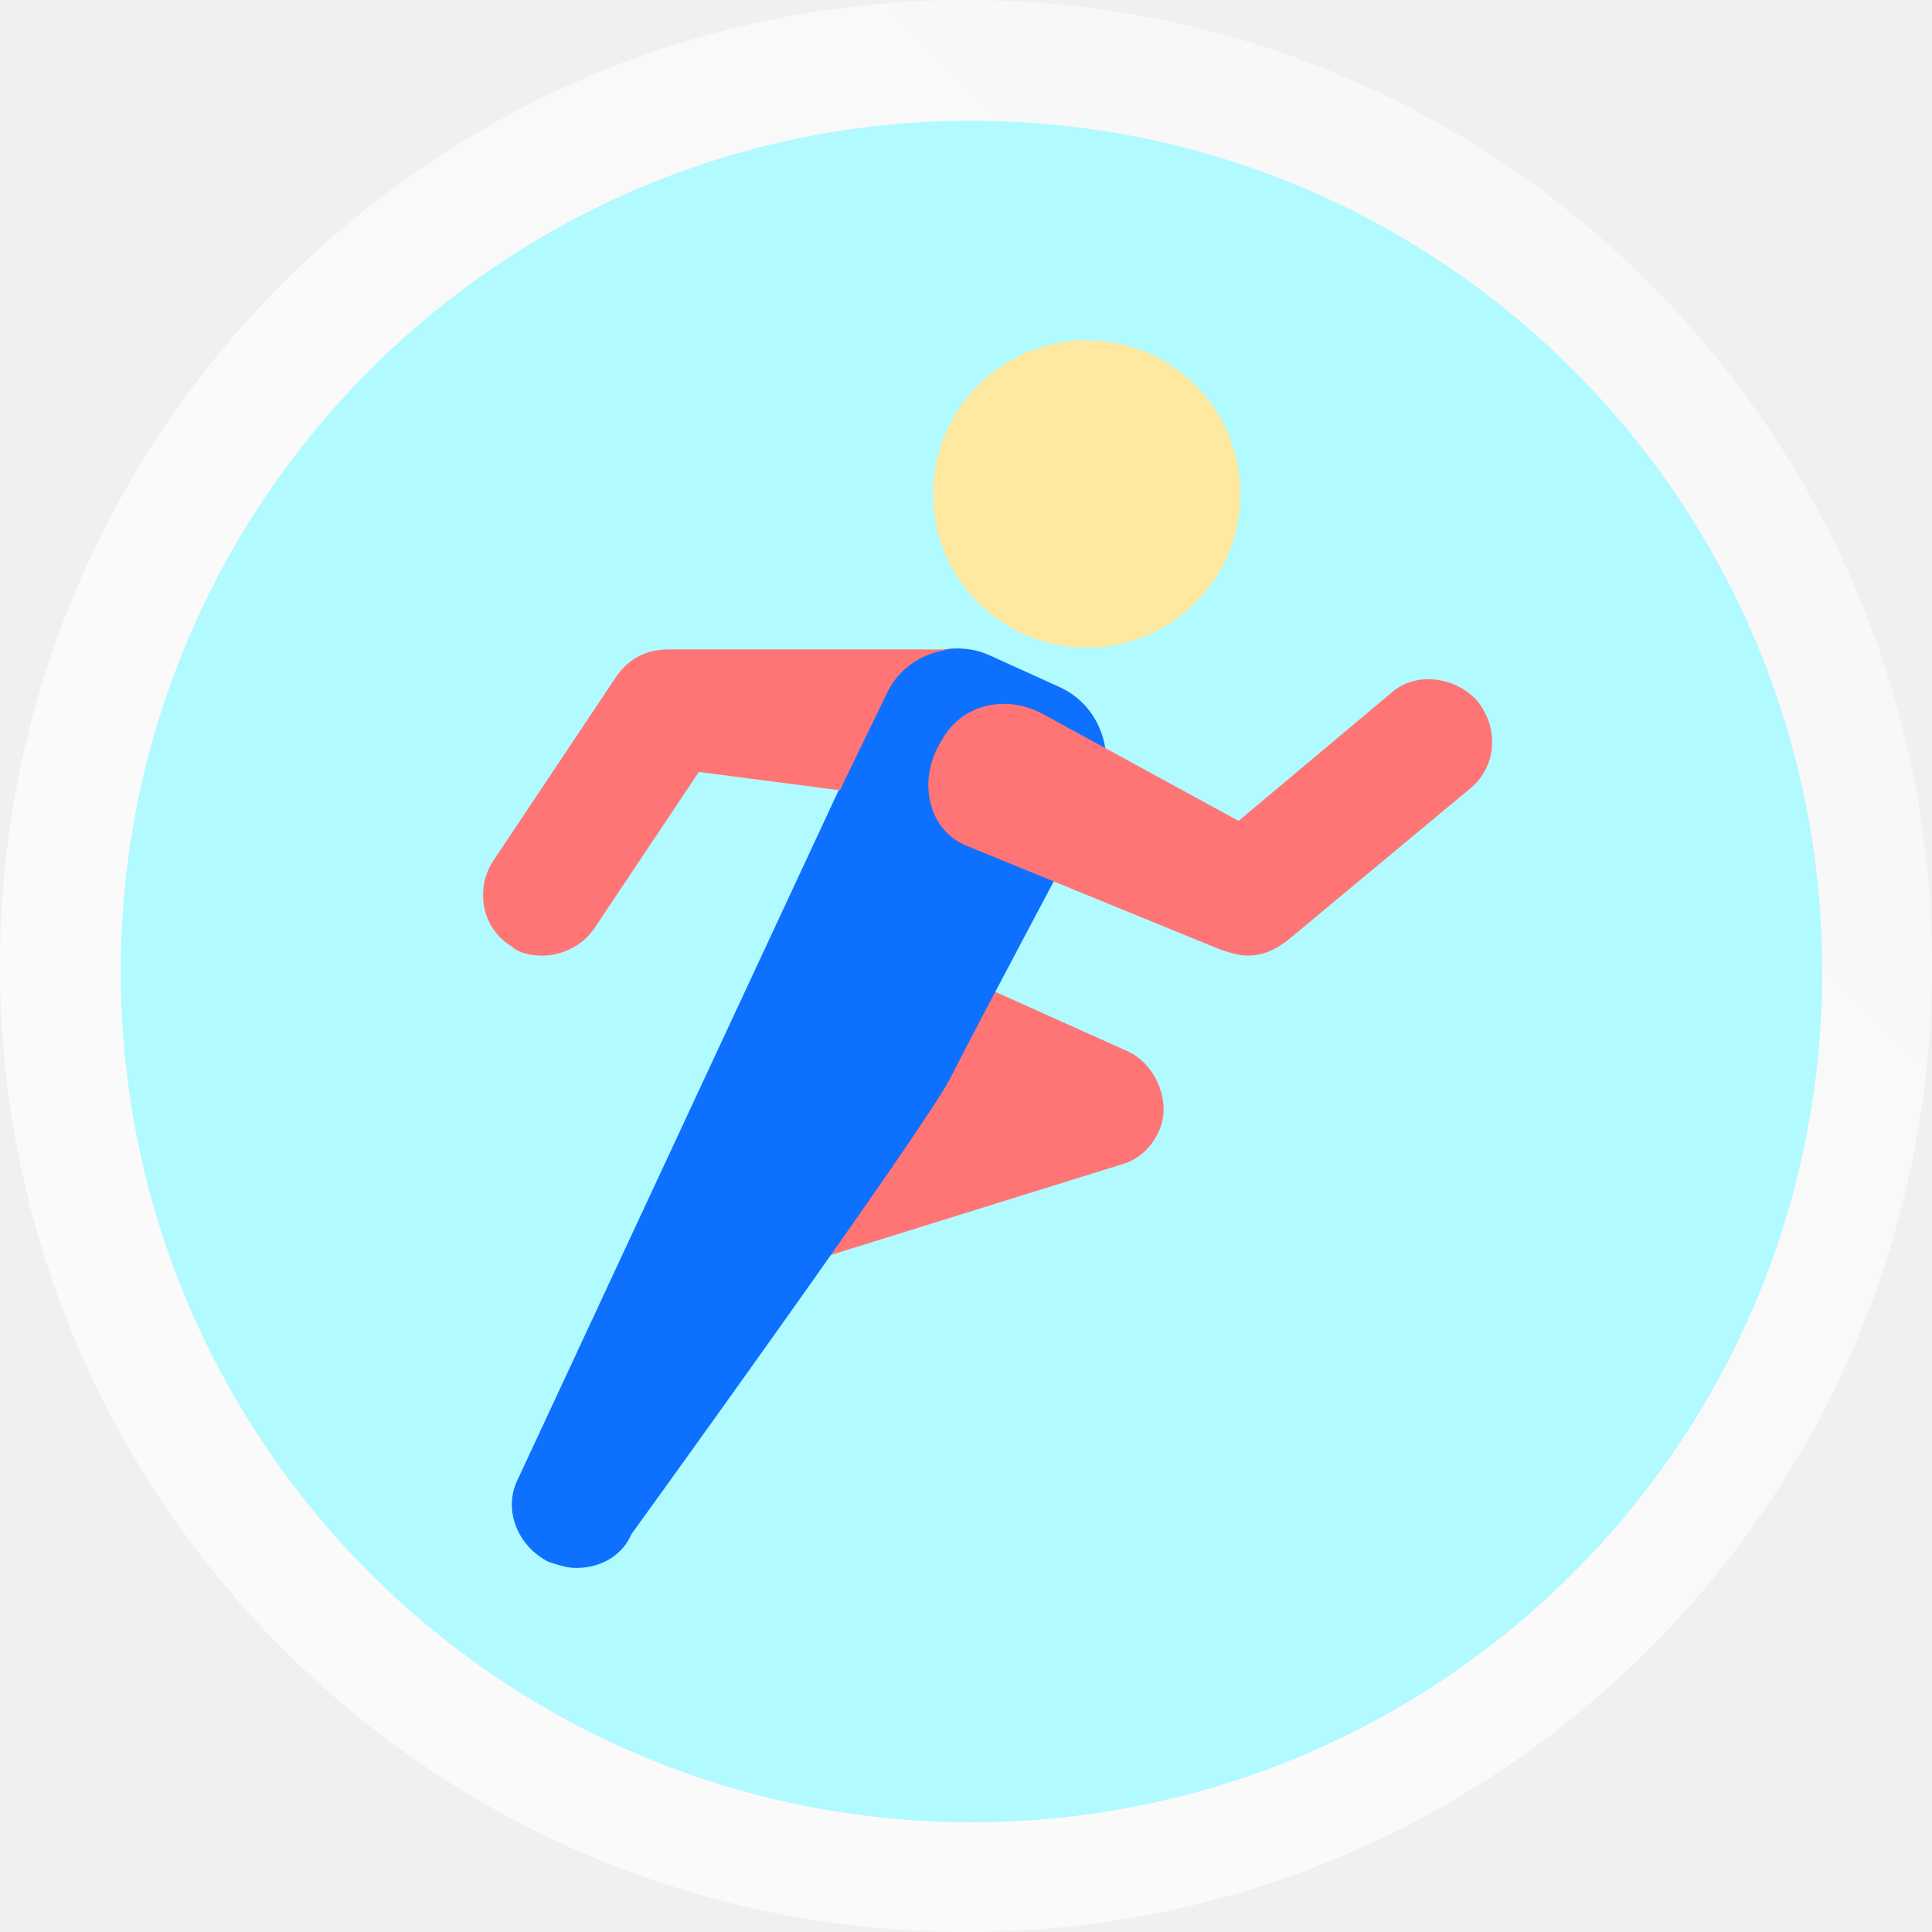
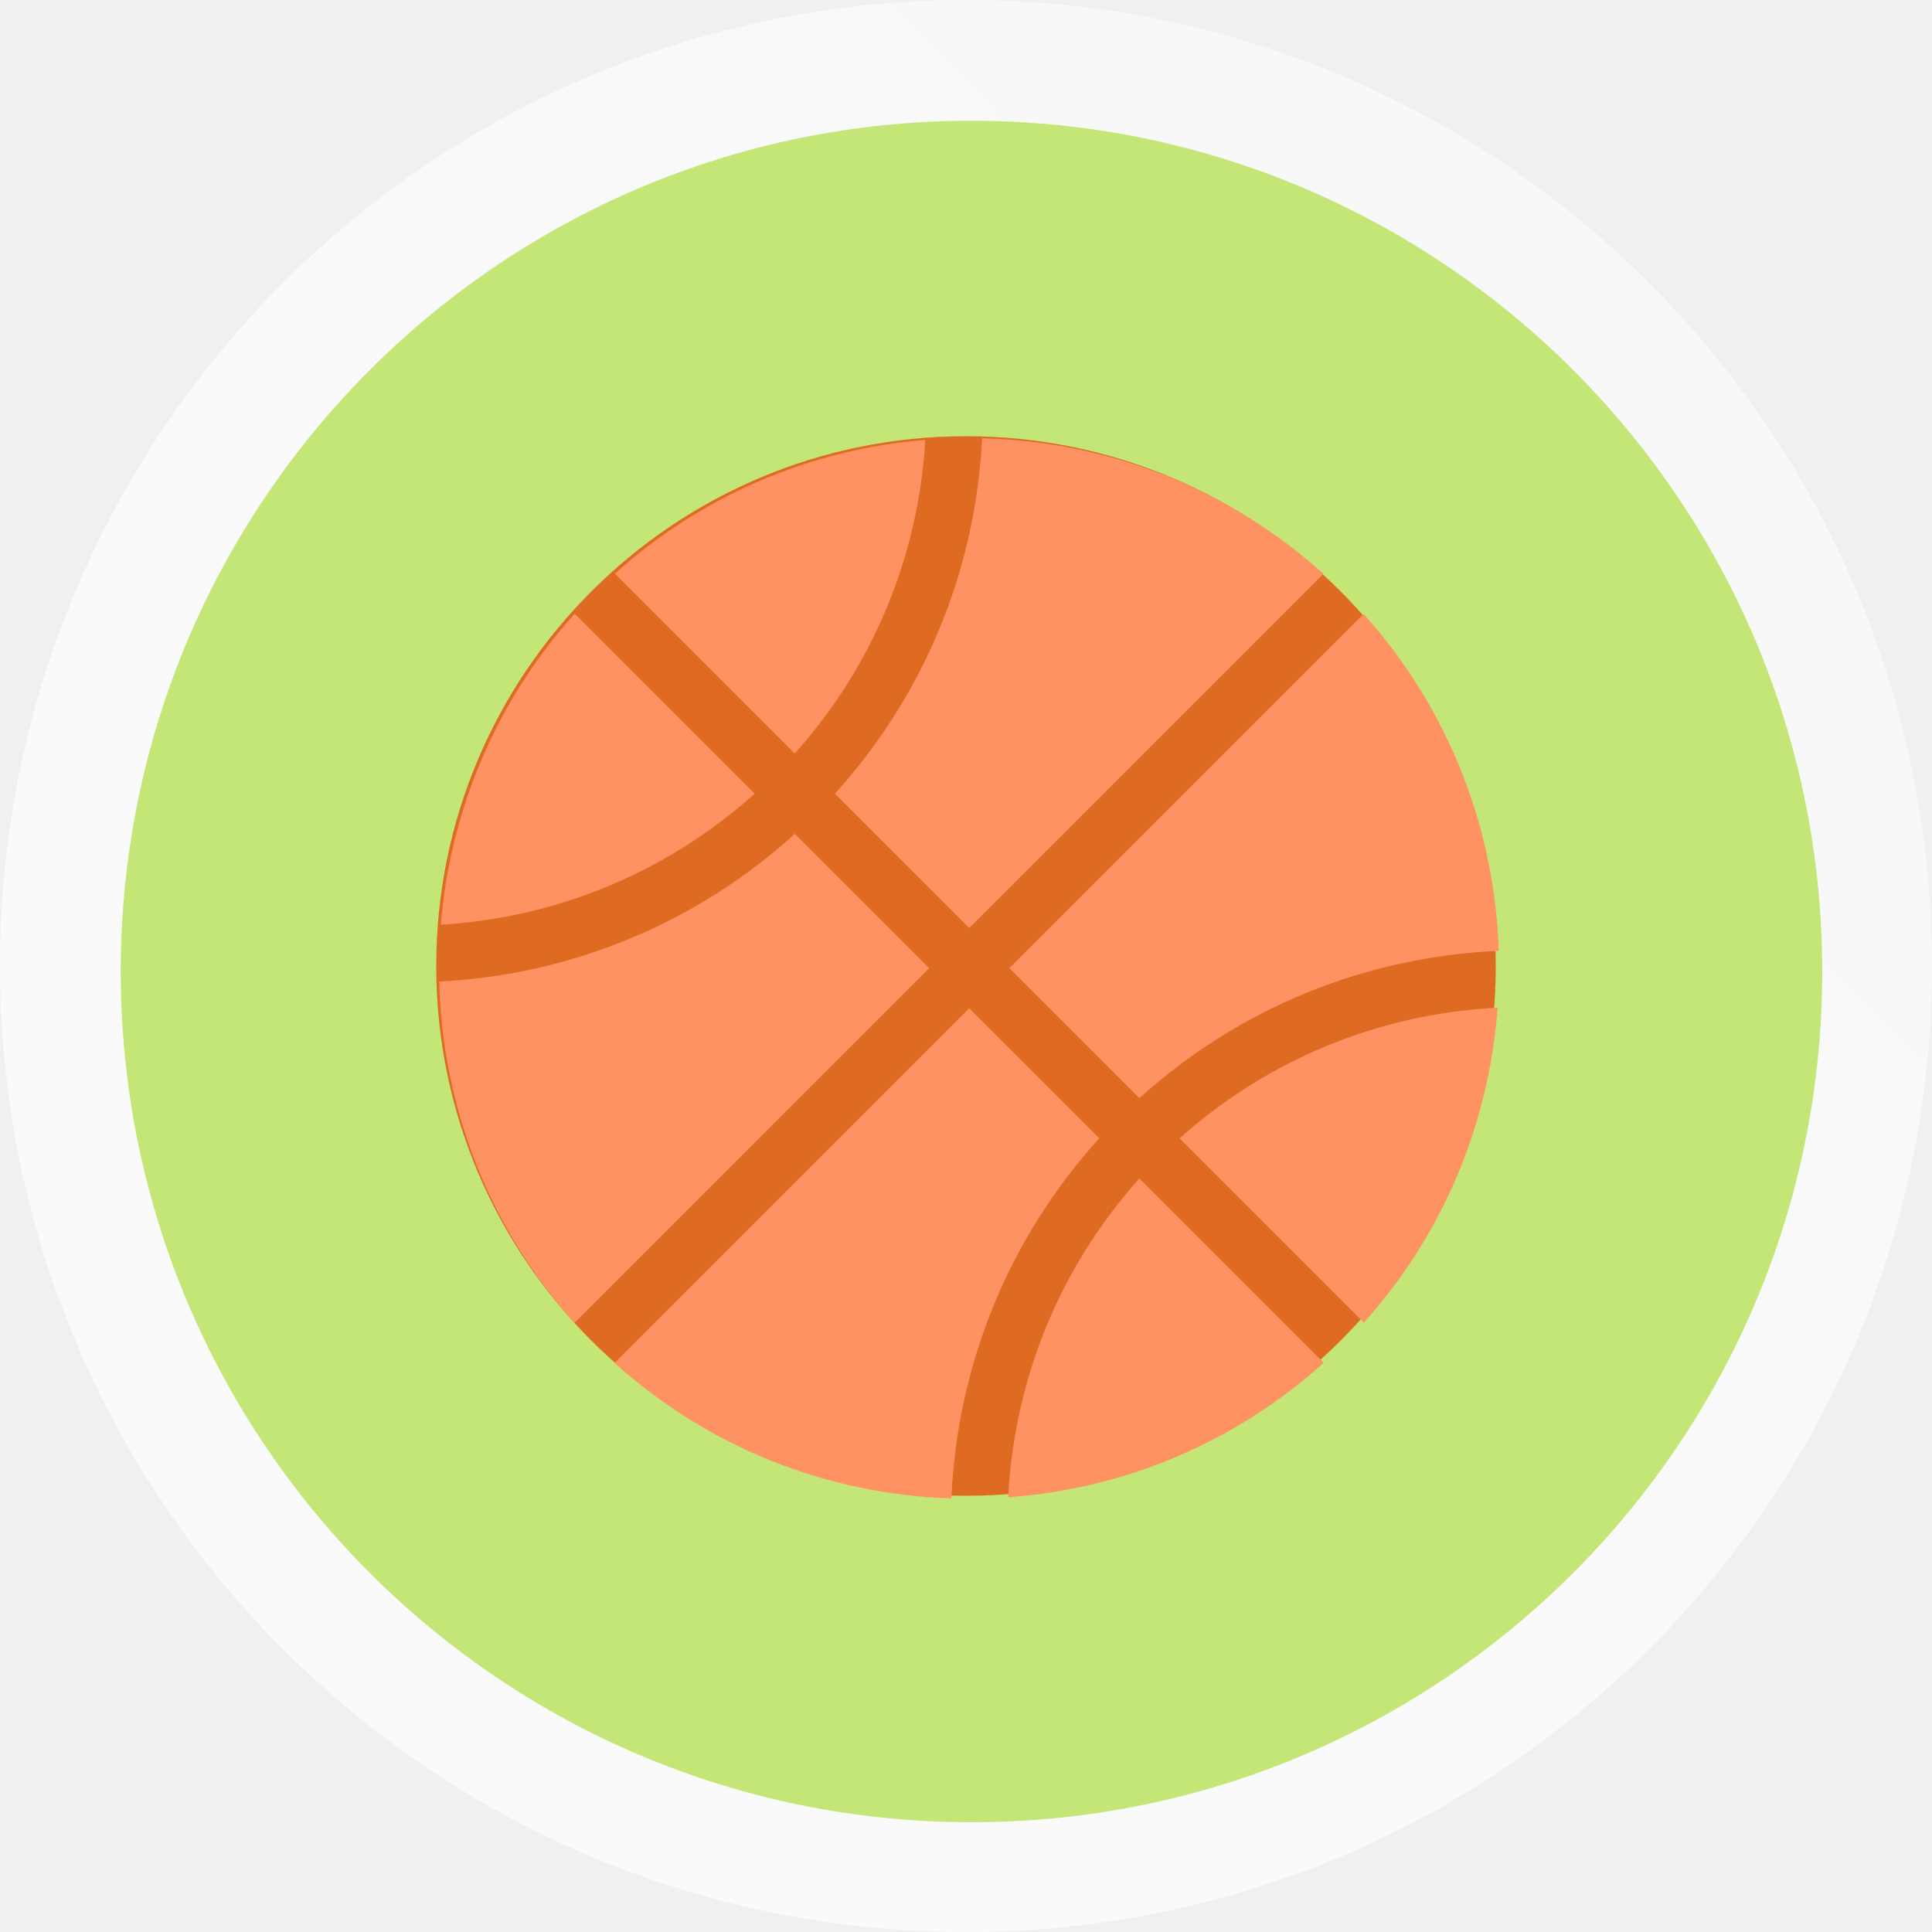
- <svg xmlns="http://www.w3.org/2000/svg" xmlns:xlink="http://www.w3.org/1999/xlink" width="176px" height="176px" viewBox="0 0 176 176" version="1.1">
+ <svg xmlns="http://www.w3.org/2000/svg" width="176px" height="176px" viewBox="0 0 176 176" version="1.1">
  <defs>
    <linearGradient x1="108.028%" y1="-8.568%" x2="39.306%" y2="58.636%" id="linearGradient-1">
      <stop stop-color="#FFFFFF" stop-opacity="0.669" offset="0%" />
      <stop stop-color="#FFFFFF" offset="100%" />
    </linearGradient>
-     <polygon id="path-2" points="0.01 0.07 91.933 0.07 91.933 83.837 0.01 83.837" />
  </defs>
  <g id="Spanish" stroke="none" stroke-width="1" fill="none" fill-rule="evenodd" transform="translate(-387, -1390)">
    <g id="catagory" transform="translate(142, 1390)">
      <g id="fitness" transform="translate(245, 0)">
-         <g id="Group-14">
-           <g id="comedy-copy">
-             <circle id="Oval-Copy" fill-opacity="0.82" fill="url(#linearGradient-1)" opacity="0.82" cx="88" cy="88" r="88" />
-             <circle id="Oval-6-Copy" fill="#B1FAFF" cx="88.5" cy="88.5" r="77.5" />
-           </g>
-           <g id="sports_mode" transform="translate(44, 31)">
-             <path d="M41,14 C40.999,19.002 43.668,23.623 48,26.124 C52.331,28.625 57.668,28.625 62,26.124 C66.332,23.623 69,19.002 69,14 C69,8.998 66.332,4.377 62,1.876 C57.668,-0.625 52.331,-0.625 48,1.876 C43.668,4.377 40.999,8.998 41,14 Z" id="Fill-1" fill="#FFE8A0" />
-             <path d="M58.67,64.744 L33.143,53.278 C30.368,51.88 28.981,56.074 27.594,58.871 C26.206,61.668 16.217,79.008 17.049,82.085 C17.882,84.602 20.101,86 22.322,86 C22.876,86 23.431,86 23.986,85.72 L58.116,75.093 C60.335,74.533 62,72.296 62,70.059 C62,67.821 60.613,65.584 58.67,64.744 Z" id="Fill-3" fill="#FF7575" />
-             <g id="Group-7" transform="translate(0, 28)">
-               <mask id="mask-3" fill="white">
-                 <use xlink:href="#path-2" />
-               </mask>
-               <g id="Clip-5" />
-               <path d="M52.349,3.511 L46.203,0.722 C42.571,-0.952 38.101,0.722 36.425,4.347 L3.178,75.748 C1.781,78.538 3.178,81.884 5.972,83.279 C6.81,83.558 7.648,83.837 8.486,83.837 C10.721,83.837 12.677,82.721 13.515,80.769 C13.515,80.769 40.336,43.673 42.571,39.211 C44.806,34.748 56.261,13.272 56.261,13.272 C57.658,9.647 56.261,5.184 52.349,3.511 Z" id="Fill-4" fill="#0D70FF" mask="url(#mask-3)" />
-               <path d="M90.625,4.905 C88.669,2.674 85.037,2.116 82.802,4.068 L68.833,15.783 L50.953,6.021 C47.879,4.347 43.688,4.905 41.733,8.531 C39.498,12.157 40.615,16.619 43.968,18.014 L67.156,27.497 C67.995,27.776 68.833,28.054 69.672,28.054 C71.068,28.054 72.186,27.497 73.303,26.66 L90.066,12.715 C92.301,10.762 92.581,7.415 90.625,4.905 Z M10.162,25.544 L19.661,11.32 L32.513,12.993 L36.704,4.347 C37.821,1.837 40.056,0.443 42.571,0.164 L16.868,0.164 C14.912,0.164 13.236,1 12.118,2.674 L0.943,19.408 C-0.733,21.919 -0.175,25.544 2.619,27.218 C3.178,27.776 4.295,28.054 5.413,28.054 C7.09,28.054 9.045,27.218 10.162,25.544 Z" id="Fill-6" fill="#FF7575" mask="url(#mask-3)" />
+         <g id="Group-6">
+           <g id="comedy">
+             <circle id="Oval" fill-opacity="0.82" fill="url(#linearGradient-1)" opacity="0.82" cx="88" cy="88" r="88" />
+             <circle id="Oval-6-Copy" fill="#C4E677" cx="88.5" cy="88.5" r="77.5" />
+             <g id="Group-5" transform="translate(14, 14)">
+               <circle id="Oval-6-Copy" fill="#C4E677" cx="74" cy="74" r="74" />
+               <g id="Group-4-Copy-3">
+                 <circle id="Oval-5" fill="#DF6B23" cx="74" cy="74" r="48.261" />
+                 <path d="M58.41,61.963 L70.642,74.194 L38.331,106.504 C30.386,97.668 26.287,86.584 26.013,75.421 C38.101,74.801 49.474,70.077 58.41,61.963 Z M38.356,41.908 L54.747,58.299 C46.826,65.414 36.811,69.601 26.157,70.24 C26.996,60.019 31.054,50.016 38.356,41.908 Z M74.295,70.539 L62.059,58.306 C70.157,49.367 74.867,38.003 75.471,25.932 C87.066,26.213 97.974,30.544 106.56,38.273 L74.295,70.539 Z M70.292,26.077 C69.667,36.714 65.497,46.719 58.398,54.642 L42.013,38.257 C49.903,31.163 59.754,26.931 70.292,26.077 Z M74.295,77.849 L86.14,89.692 C77.942,98.724 73.204,110.253 72.669,122.501 C61.225,122.128 50.469,117.802 41.985,110.159 L74.295,77.849 Z M89.795,86.041 L77.95,74.194 L110.215,41.929 C118.071,50.659 122.172,61.588 122.534,72.619 C110.321,73.148 98.817,77.87 89.795,86.041 Z M110.242,106.486 L93.458,89.702 C101.477,82.522 111.634,78.34 122.429,77.796 C121.667,88.139 117.613,98.28 110.242,106.486 Z M77.846,122.395 C78.394,111.568 82.592,101.382 89.799,93.353 L106.589,110.143 C98.587,117.358 88.563,121.617 77.846,122.395 Z" id="Combined-Shape" fill="#FE9263" />
+               </g>
            </g>
          </g>
        </g>
      </g>
    </g>
  </g>
</svg>
